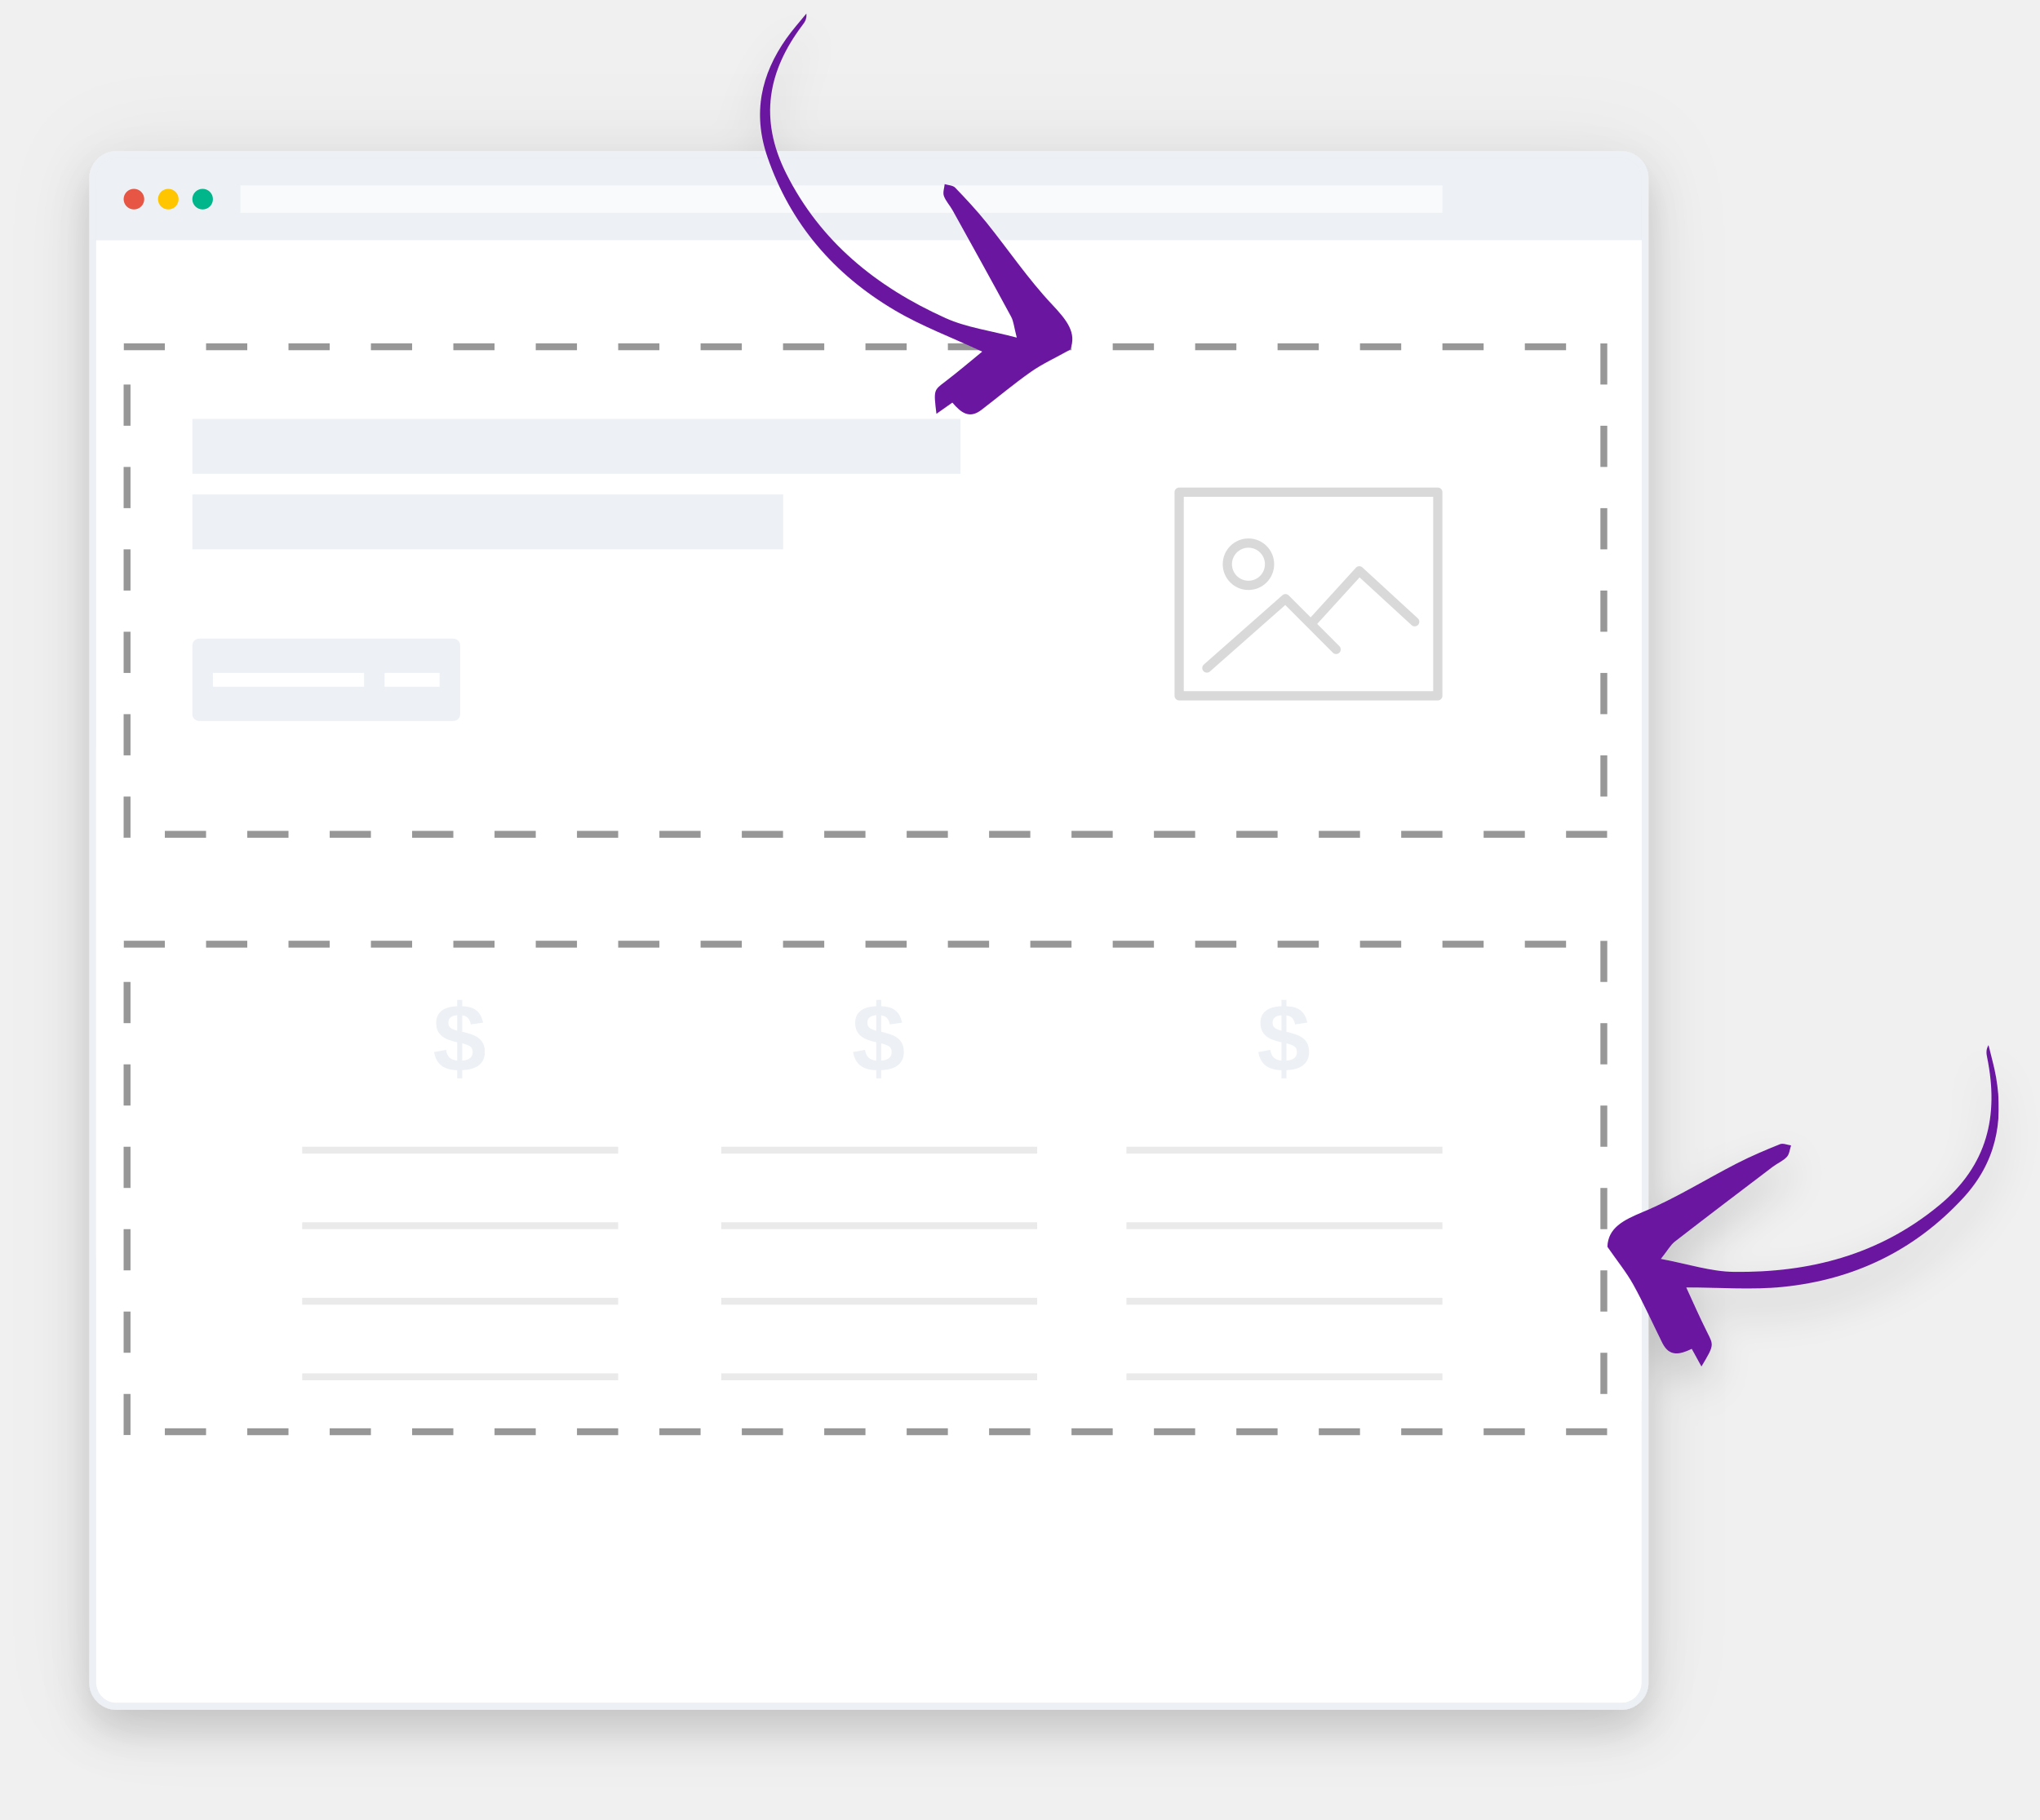
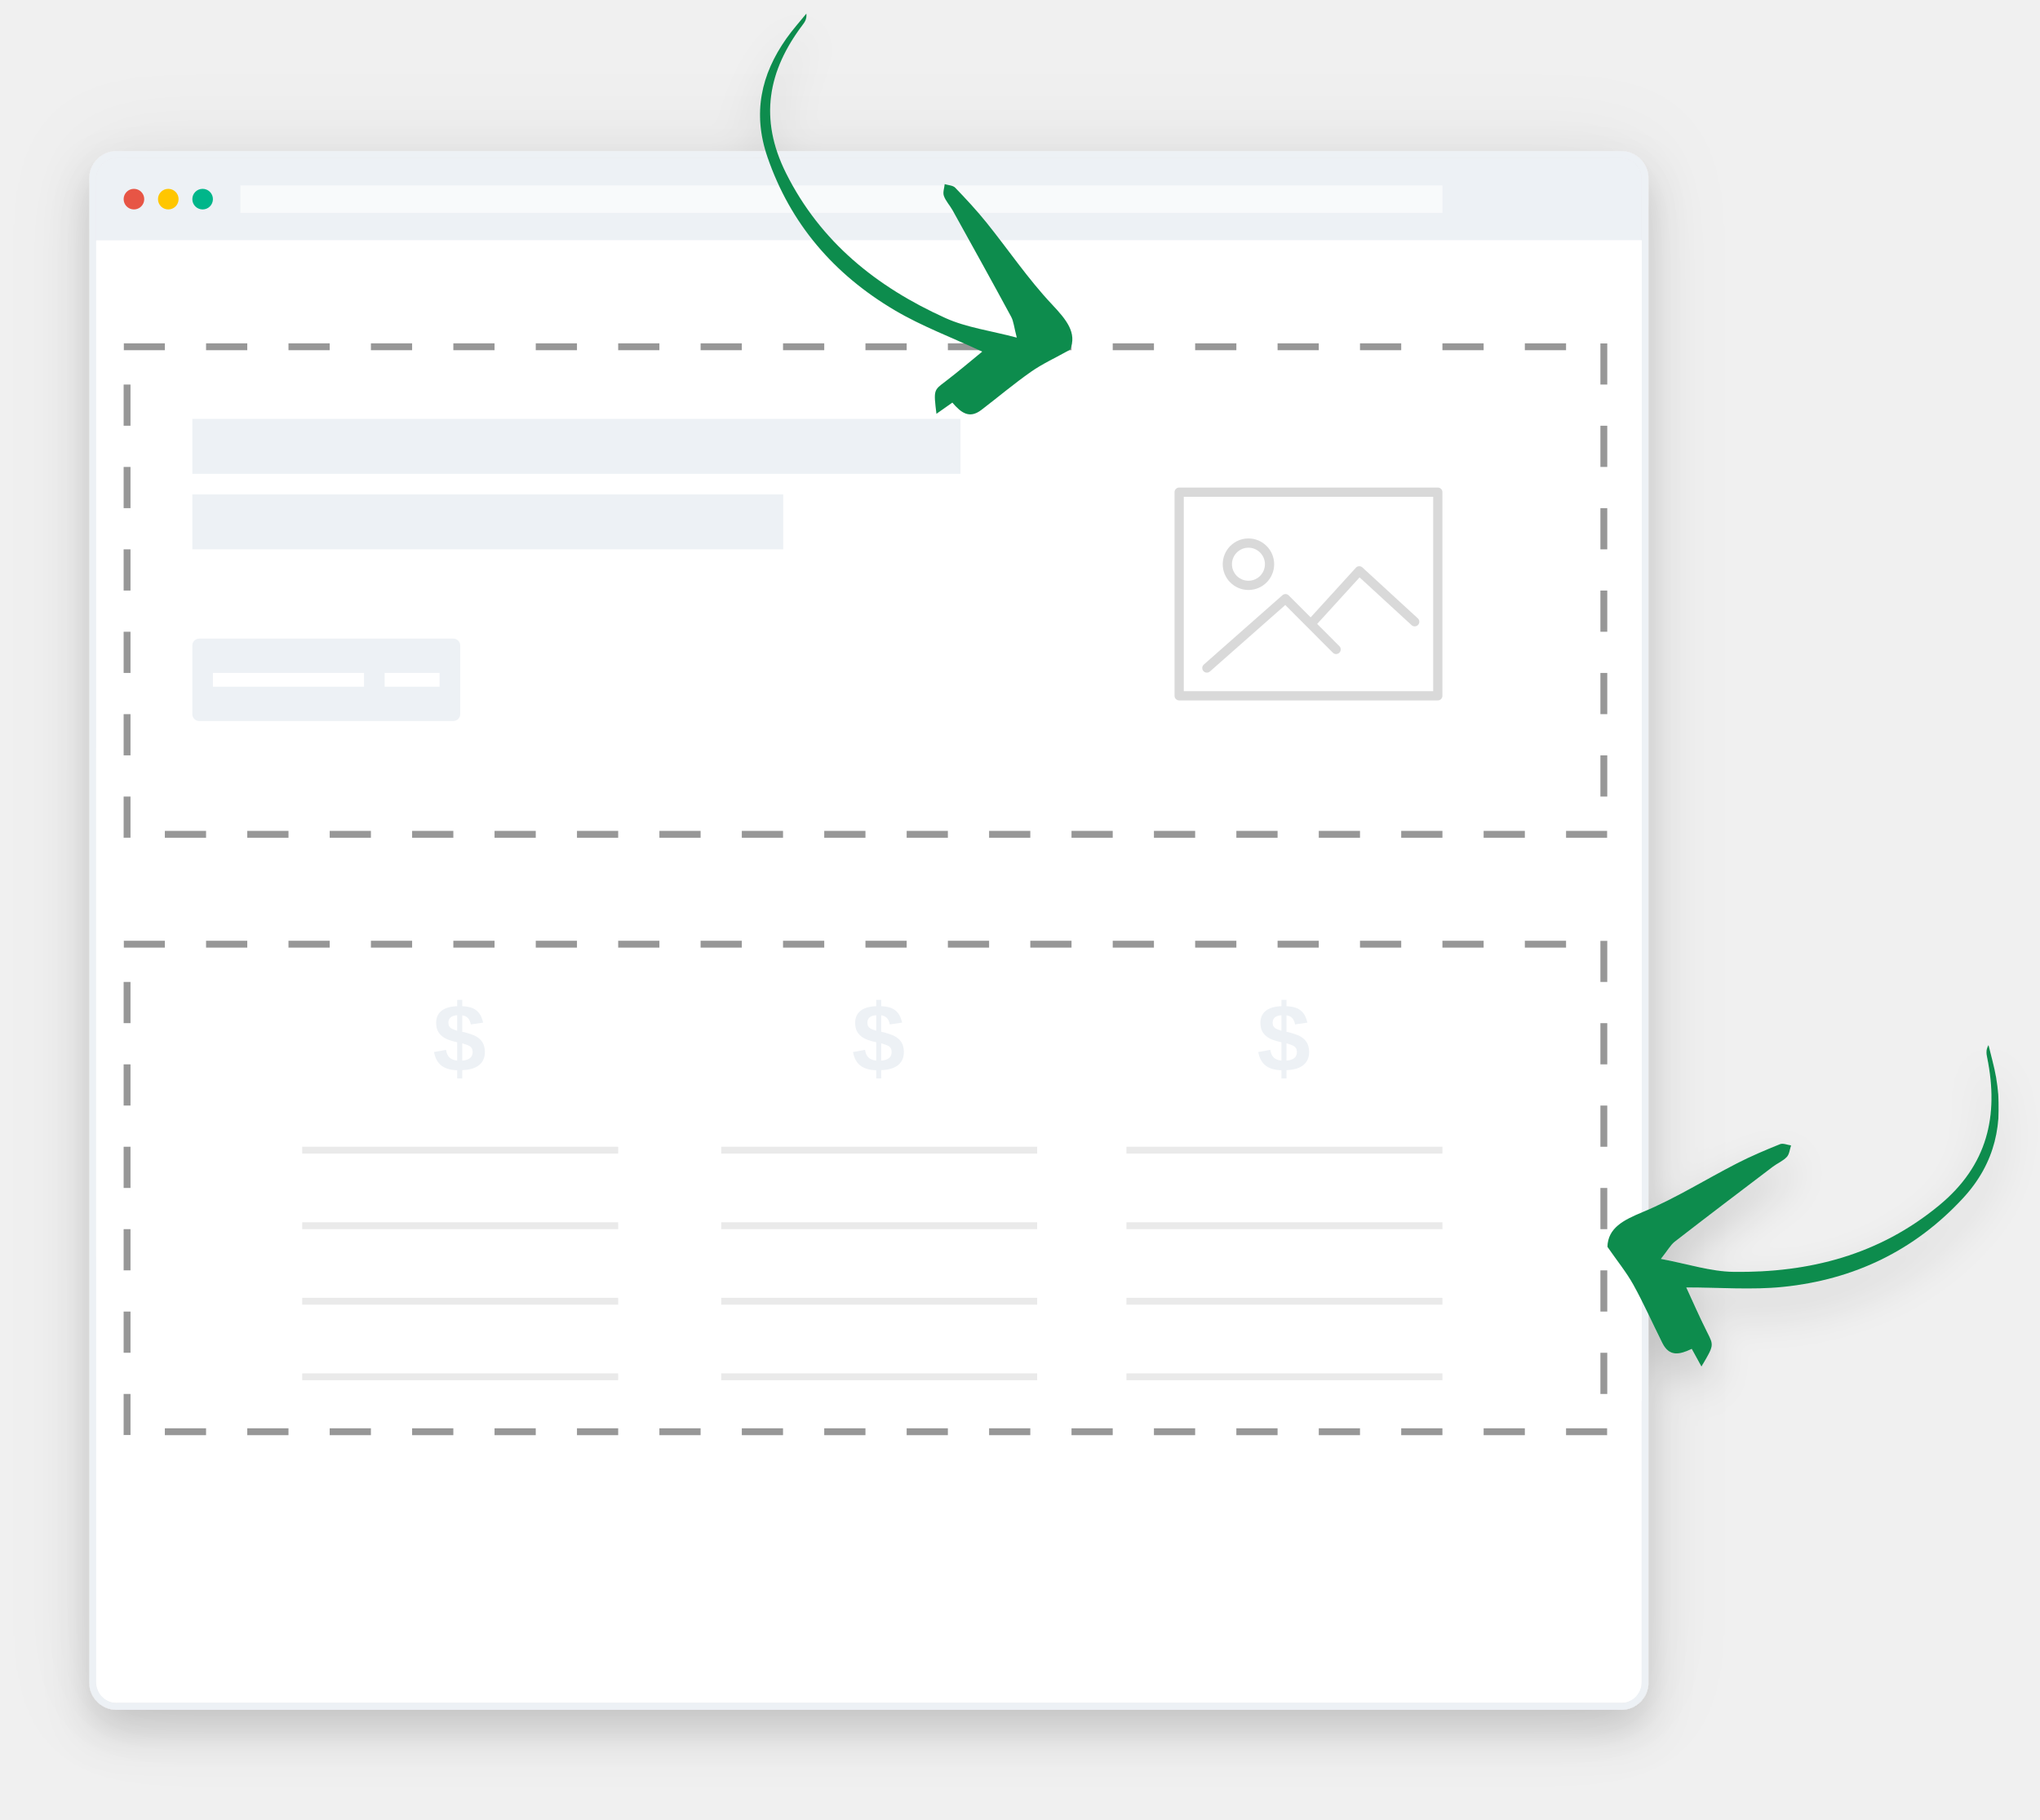
<svg xmlns="http://www.w3.org/2000/svg" xmlns:xlink="http://www.w3.org/1999/xlink" width="297px" height="265px" viewBox="0 0 297 265" version="1.1">
  <defs>
    <filter x="-50%" y="-50%" width="200%" height="200%" filterUnits="objectBoundingBox" id="filter-1">
      <feOffset dx="0" dy="3" in="SourceAlpha" result="shadowOffsetOuter1" />
      <feGaussianBlur stdDeviation="3" in="shadowOffsetOuter1" result="shadowBlurOuter1" />
      <feColorMatrix values="0 0 0 0 0   0 0 0 0 0   0 0 0 0 0  0 0 0 0.16 0" type="matrix" in="shadowBlurOuter1" result="shadowMatrixOuter1" />
      <feMerge>
        <feMergeNode in="shadowMatrixOuter1" />
        <feMergeNode in="SourceGraphic" />
      </feMerge>
    </filter>
    <filter x="-50%" y="-50%" width="200%" height="200%" filterUnits="objectBoundingBox" id="filter-2">
      <feOffset dx="0" dy="0" in="SourceAlpha" result="shadowOffsetOuter1" />
      <feGaussianBlur stdDeviation="6.5" in="shadowOffsetOuter1" result="shadowBlurOuter1" />
      <feColorMatrix values="0 0 0 0 0   0 0 0 0 0   0 0 0 0 0  0 0 0 0.058 0" type="matrix" in="shadowBlurOuter1" result="shadowMatrixOuter1" />
      <feMerge>
        <feMergeNode in="shadowMatrixOuter1" />
        <feMergeNode in="SourceGraphic" />
      </feMerge>
    </filter>
    <rect id="path-3" x="0" y="0" width="225" height="225" rx="3" />
    <mask id="mask-5" maskContentUnits="userSpaceOnUse" maskUnits="objectBoundingBox" x="-1" y="-1" width="227" height="227">
      <rect x="-1" y="-1" width="227" height="227" fill="white" />
      <use xlink:href="#path-3" fill="black" />
    </mask>
    <rect id="path-6" x="4" y="27" width="216" height="72" />
    <mask id="mask-7" maskContentUnits="userSpaceOnUse" maskUnits="objectBoundingBox" x="0" y="0" width="216" height="72" fill="white">
      <use xlink:href="#path-6" />
    </mask>
    <rect id="path-8" x="4" y="114" width="216" height="72" />
    <mask id="mask-9" maskContentUnits="userSpaceOnUse" maskUnits="objectBoundingBox" x="0" y="0" width="216" height="72" fill="white">
      <use xlink:href="#path-8" />
    </mask>
    <polygon id="path-10" points="0.001 46.81 56.983 46.81 56.983 23.405 56.983 -0 0.001 -0" />
  </defs>
  <g id="Page-1" stroke="none" stroke-width="1" fill="none" fill-rule="evenodd">
    <g id="Artboard-3" transform="translate(-135, -331)">
      <g id="copypaste1" filter="url(#filter-1)" transform="translate(149, 332)">
        <g id="browser" transform="translate(0, 22)">
          <g id="main-window" filter="url(#filter-2)">
            <mask id="mask-4" fill="white">
              <use xlink:href="#path-3" />
            </mask>
            <g id="Mask">
              <use fill="#EDF1F5" fill-rule="evenodd" xlink:href="#path-3" />
              <use stroke="#EDF1F5" mask="url(#mask-5)" stroke-width="2" xlink:href="#path-3" />
            </g>
            <rect id="window-mask" fill="#FFFFFF" mask="url(#mask-4)" x="-1" y="12" width="227" height="213" />
            <rect id="window-mask-copy" fill="#FFFFFF" mask="url(#mask-4)" x="5" y="12" width="227" height="169" />
            <g id="headline" mask="url(#mask-4)" fill="#EDF1F5">
              <g transform="translate(14, 38)">
                <rect id="Rectangle-40" x="0" y="0" width="111.834" height="8" />
                <rect id="Rectangle-40-Copy" x="0" y="11" width="86.026" height="8" />
              </g>
            </g>
            <rect id="section" fill="#FFFFFF" mask="url(#mask-4)" x="-1" y="86" width="227" height="74" />
            <g id="Dashed-Rectangle" mask="url(#mask-4)" stroke-width="2" stroke="#979797" stroke-dasharray="6">
              <use mask="url(#mask-7)" xlink:href="#path-6" />
            </g>
            <g id="Dashed-Rectangle" mask="url(#mask-4)" stroke-width="2" stroke="#979797" stroke-dasharray="6">
              <use mask="url(#mask-9)" xlink:href="#path-8" />
            </g>
            <g id="CTA" mask="url(#mask-4)">
              <g transform="translate(14, 70)">
                <rect id="Rectangle-104" fill="#EDF1F5" x="0" y="0" width="39" height="12" rx="1" />
                <rect id="Rectangle-105" fill="#FFFFFF" x="3" y="5" width="22" height="2" />
                <rect id="Rectangle-105-Copy" fill="#FFFFFF" x="28" y="5" width="8" height="2" />
              </g>
            </g>
          </g>
          <g id="top" transform="translate(4, 4)">
            <circle id="Oval-1" fill="#00B68A" cx="11.5" cy="2" r="1.5" />
            <circle id="Oval-1-Copy" fill="#FFC600" cx="6.5" cy="2" r="1.5" />
            <circle id="Oval-1-Copy-2" fill="#E75545" cx="1.5" cy="2" r="1.5" />
            <rect id="address-bar" fill="#FFFFFF" opacity="0.625" x="17" y="0" width="175" height="4" />
          </g>
        </g>
        <g id="price" transform="translate(150, 142)">
          <path d="M0.5,57.5 L45.5,57.5" id="Line" stroke="#979797" stroke-linecap="square" opacity="0.205" />
          <path d="M0.5,46.5 L45.5,46.5" id="Line" stroke="#979797" stroke-linecap="square" opacity="0.205" />
          <path d="M0.5,35.5 L45.5,35.5" id="Line" stroke="#979797" stroke-linecap="square" opacity="0.205" />
          <text id="$" font-family="Arial-BoldMT, Arial" font-size="14" font-weight="bold" fill="#EDF1F5">
            <tspan x="19" y="13">$</tspan>
          </text>
          <path d="M0.5,24.5 L45.5,24.5" id="Line" stroke="#979797" stroke-linecap="square" opacity="0.205" />
        </g>
        <g id="price" transform="translate(91, 142)">
          <path d="M0.5,57.5 L45.5,57.5" id="Line" stroke="#979797" stroke-linecap="square" opacity="0.205" />
          <path d="M0.5,46.5 L45.5,46.5" id="Line" stroke="#979797" stroke-linecap="square" opacity="0.205" />
          <path d="M0.5,35.5 L45.5,35.5" id="Line" stroke="#979797" stroke-linecap="square" opacity="0.205" />
          <text id="$" font-family="Arial-BoldMT, Arial" font-size="14" font-weight="bold" fill="#EDF1F5">
            <tspan x="19" y="13">$</tspan>
          </text>
          <path d="M0.5,24.5 L45.5,24.5" id="Line" stroke="#979797" stroke-linecap="square" opacity="0.205" />
        </g>
        <g id="price" transform="translate(30, 142)">
          <path d="M0.5,57.5 L45.5,57.5" id="Line" stroke="#979797" stroke-linecap="square" opacity="0.205" />
          <path d="M0.5,46.5 L45.5,46.5" id="Line" stroke="#979797" stroke-linecap="square" opacity="0.205" />
          <path d="M0.5,35.5 L45.5,35.5" id="Line" stroke="#979797" stroke-linecap="square" opacity="0.205" />
          <text id="$" font-family="Arial-BoldMT, Arial" font-size="14" font-weight="bold" fill="#EDF1F5">
            <tspan x="19" y="13">$</tspan>
          </text>
          <path d="M0.5,24.5 L45.5,24.5" id="Line" stroke="#979797" stroke-linecap="square" opacity="0.205" />
        </g>
        <g id="picture" opacity="0.296" transform="translate(157, 70)" fill="#000000">
          <g id="Capa_1" opacity="0.5">
            <g id="Group">
              <path d="M38.328,0 L0.672,0 C0.301,0 0,0.301 0,0.674 L0,30.326 C0,30.699 0.301,31 0.672,31 L38.328,31 C38.699,31 39,30.699 39,30.326 L39,0.674 C39,0.301 38.699,0 38.328,0 L38.328,0 Z M37.655,29.652 L1.345,29.652 L1.345,1.348 L37.655,1.348 L37.655,29.652 L37.655,29.652 Z" id="Shape" />
              <path d="M10.759,14.919 C12.824,14.919 14.503,13.236 14.503,11.167 C14.503,9.096 12.824,7.413 10.759,7.413 C8.694,7.413 7.014,9.096 7.014,11.166 C7.014,13.236 8.694,14.919 10.759,14.919 L10.759,14.919 Z M10.759,8.761 C12.082,8.761 13.158,9.84 13.158,11.166 C13.158,12.492 12.082,13.571 10.759,13.571 C9.435,13.571 8.359,12.492 8.359,11.167 C8.359,9.841 9.435,8.761 10.759,8.761 L10.759,8.761 Z" id="Shape" />
              <path d="M4.707,26.957 C4.864,26.957 5.023,26.901 5.151,26.789 L16.12,17.11 L23.047,24.052 C23.31,24.315 23.735,24.315 23.998,24.052 C24.261,23.788 24.261,23.363 23.998,23.099 L20.765,19.86 L26.939,13.084 L34.511,20.041 C34.785,20.292 35.21,20.273 35.461,19.999 C35.712,19.725 35.694,19.298 35.419,19.047 L27.35,11.634 C27.219,11.513 27.043,11.453 26.866,11.457 C26.688,11.465 26.52,11.544 26.4,11.676 L19.814,18.905 L16.625,15.709 C16.373,15.458 15.971,15.445 15.705,15.679 L4.262,25.776 C3.983,26.022 3.956,26.448 4.202,26.728 C4.335,26.88 4.521,26.957 4.707,26.957 L4.707,26.957 Z" id="Shape" />
            </g>
          </g>
        </g>
-         <g id="arrow2" transform="translate(116.5, 33) scale(-1, 1) rotate(229) translate(-116.5, -33) translate(100, 2)" fill="#6b15a1">
+         <g id="arrow2" transform="translate(116.5, 33) scale(-1, 1) rotate(229) translate(-116.5, -33) translate(100, 2)" fill="#118C4E">
          <path d="M11.713,10.279 C9.64,10.638 7.239,10.991 4.86,11.485 C2.842,11.905 2.855,11.978 0.507,9.366 C1.675,9.078 2.567,8.859 3.259,8.69 C2.977,6.777 3.055,5.243 5.227,4.8 C8.211,4.19 11.224,3.722 14.182,2.986 C16.134,2.498 18.01,1.642 20.327,0.805 C22.849,1.639 23.262,4.057 23.569,7.126 C24.076,12.185 25.41,17.133 26.309,22.146 C26.71,24.378 26.948,26.648 27.152,28.914 C27.193,29.382 26.756,29.908 26.54,30.406 C26.069,30.067 25.427,29.835 25.166,29.367 C24.776,28.676 24.698,27.801 24.417,27.032 C22.401,21.494 20.387,15.956 18.315,10.441 C18.044,9.72 17.454,9.134 16.556,7.82 C14.814,11.376 12.858,14.304 11.893,17.529 C8.735,28.071 8.323,38.526 12.578,48.855 C15.982,57.121 22.163,60.649 30.441,61.226 C30.988,61.263 31.534,61.316 32.069,61.896 C30.519,61.841 28.958,61.872 27.42,61.713 C21.045,61.057 15.967,58.316 12.582,52.46 C7.452,43.583 6.035,33.981 7.907,23.823 C8.735,19.328 10.366,14.974 11.713,10.279" id="Fill-1" />
        </g>
        <g id="arrow1" transform="translate(248.5, 174.5) rotate(180) translate(-248.5, -174.5) translate(220, 151)">
          <mask id="mask-11" fill="white">
            <use xlink:href="#path-10" />
          </mask>
          <g id="Clip-2" />
-           <path d="M45.502,11.513 C44.585,9.535 43.584,7.226 42.453,4.98 C41.494,3.075 41.427,3.109 43.291,-0 C43.889,1.089 44.346,1.922 44.699,2.568 C46.46,1.734 47.956,1.371 48.981,3.424 C50.389,6.244 51.67,9.135 53.193,11.892 C54.2,13.712 55.54,15.349 56.983,17.434 C56.877,20.206 54.666,21.317 51.801,22.509 C47.077,24.474 42.689,27.238 38.118,29.584 C36.083,30.629 33.966,31.521 31.844,32.378 C31.406,32.554 30.78,32.267 30.241,32.194 C30.437,31.623 30.483,30.912 30.861,30.515 C31.418,29.925 32.238,29.594 32.9,29.091 C37.667,25.472 42.436,21.856 47.166,18.188 C47.784,17.708 48.185,16.947 49.2,15.668 C45.302,14.942 41.948,13.822 38.582,13.781 C27.578,13.645 17.415,16.242 8.659,23.487 C1.651,29.284 -0.037,36.506 1.691,44.983 C1.806,45.543 1.905,46.106 1.495,46.81 C1.121,45.238 0.661,43.68 0.39,42.09 C-0.737,35.501 0.498,29.613 5.194,24.529 C12.313,16.823 21.153,12.636 31.433,11.591 C35.982,11.128 40.617,11.513 45.502,11.513" id="Fill-1" fill="#6b15a1" mask="url(#mask-11)" />
+           <path d="M45.502,11.513 C44.585,9.535 43.584,7.226 42.453,4.98 C41.494,3.075 41.427,3.109 43.291,-0 C43.889,1.089 44.346,1.922 44.699,2.568 C46.46,1.734 47.956,1.371 48.981,3.424 C50.389,6.244 51.67,9.135 53.193,11.892 C54.2,13.712 55.54,15.349 56.983,17.434 C56.877,20.206 54.666,21.317 51.801,22.509 C47.077,24.474 42.689,27.238 38.118,29.584 C36.083,30.629 33.966,31.521 31.844,32.378 C31.406,32.554 30.78,32.267 30.241,32.194 C30.437,31.623 30.483,30.912 30.861,30.515 C31.418,29.925 32.238,29.594 32.9,29.091 C37.667,25.472 42.436,21.856 47.166,18.188 C47.784,17.708 48.185,16.947 49.2,15.668 C45.302,14.942 41.948,13.822 38.582,13.781 C27.578,13.645 17.415,16.242 8.659,23.487 C1.651,29.284 -0.037,36.506 1.691,44.983 C1.806,45.543 1.905,46.106 1.495,46.81 C1.121,45.238 0.661,43.68 0.39,42.09 C-0.737,35.501 0.498,29.613 5.194,24.529 C12.313,16.823 21.153,12.636 31.433,11.591 C35.982,11.128 40.617,11.513 45.502,11.513" id="Fill-1" fill="#118C4E" mask="url(#mask-11)" />
        </g>
      </g>
    </g>
  </g>
</svg>
